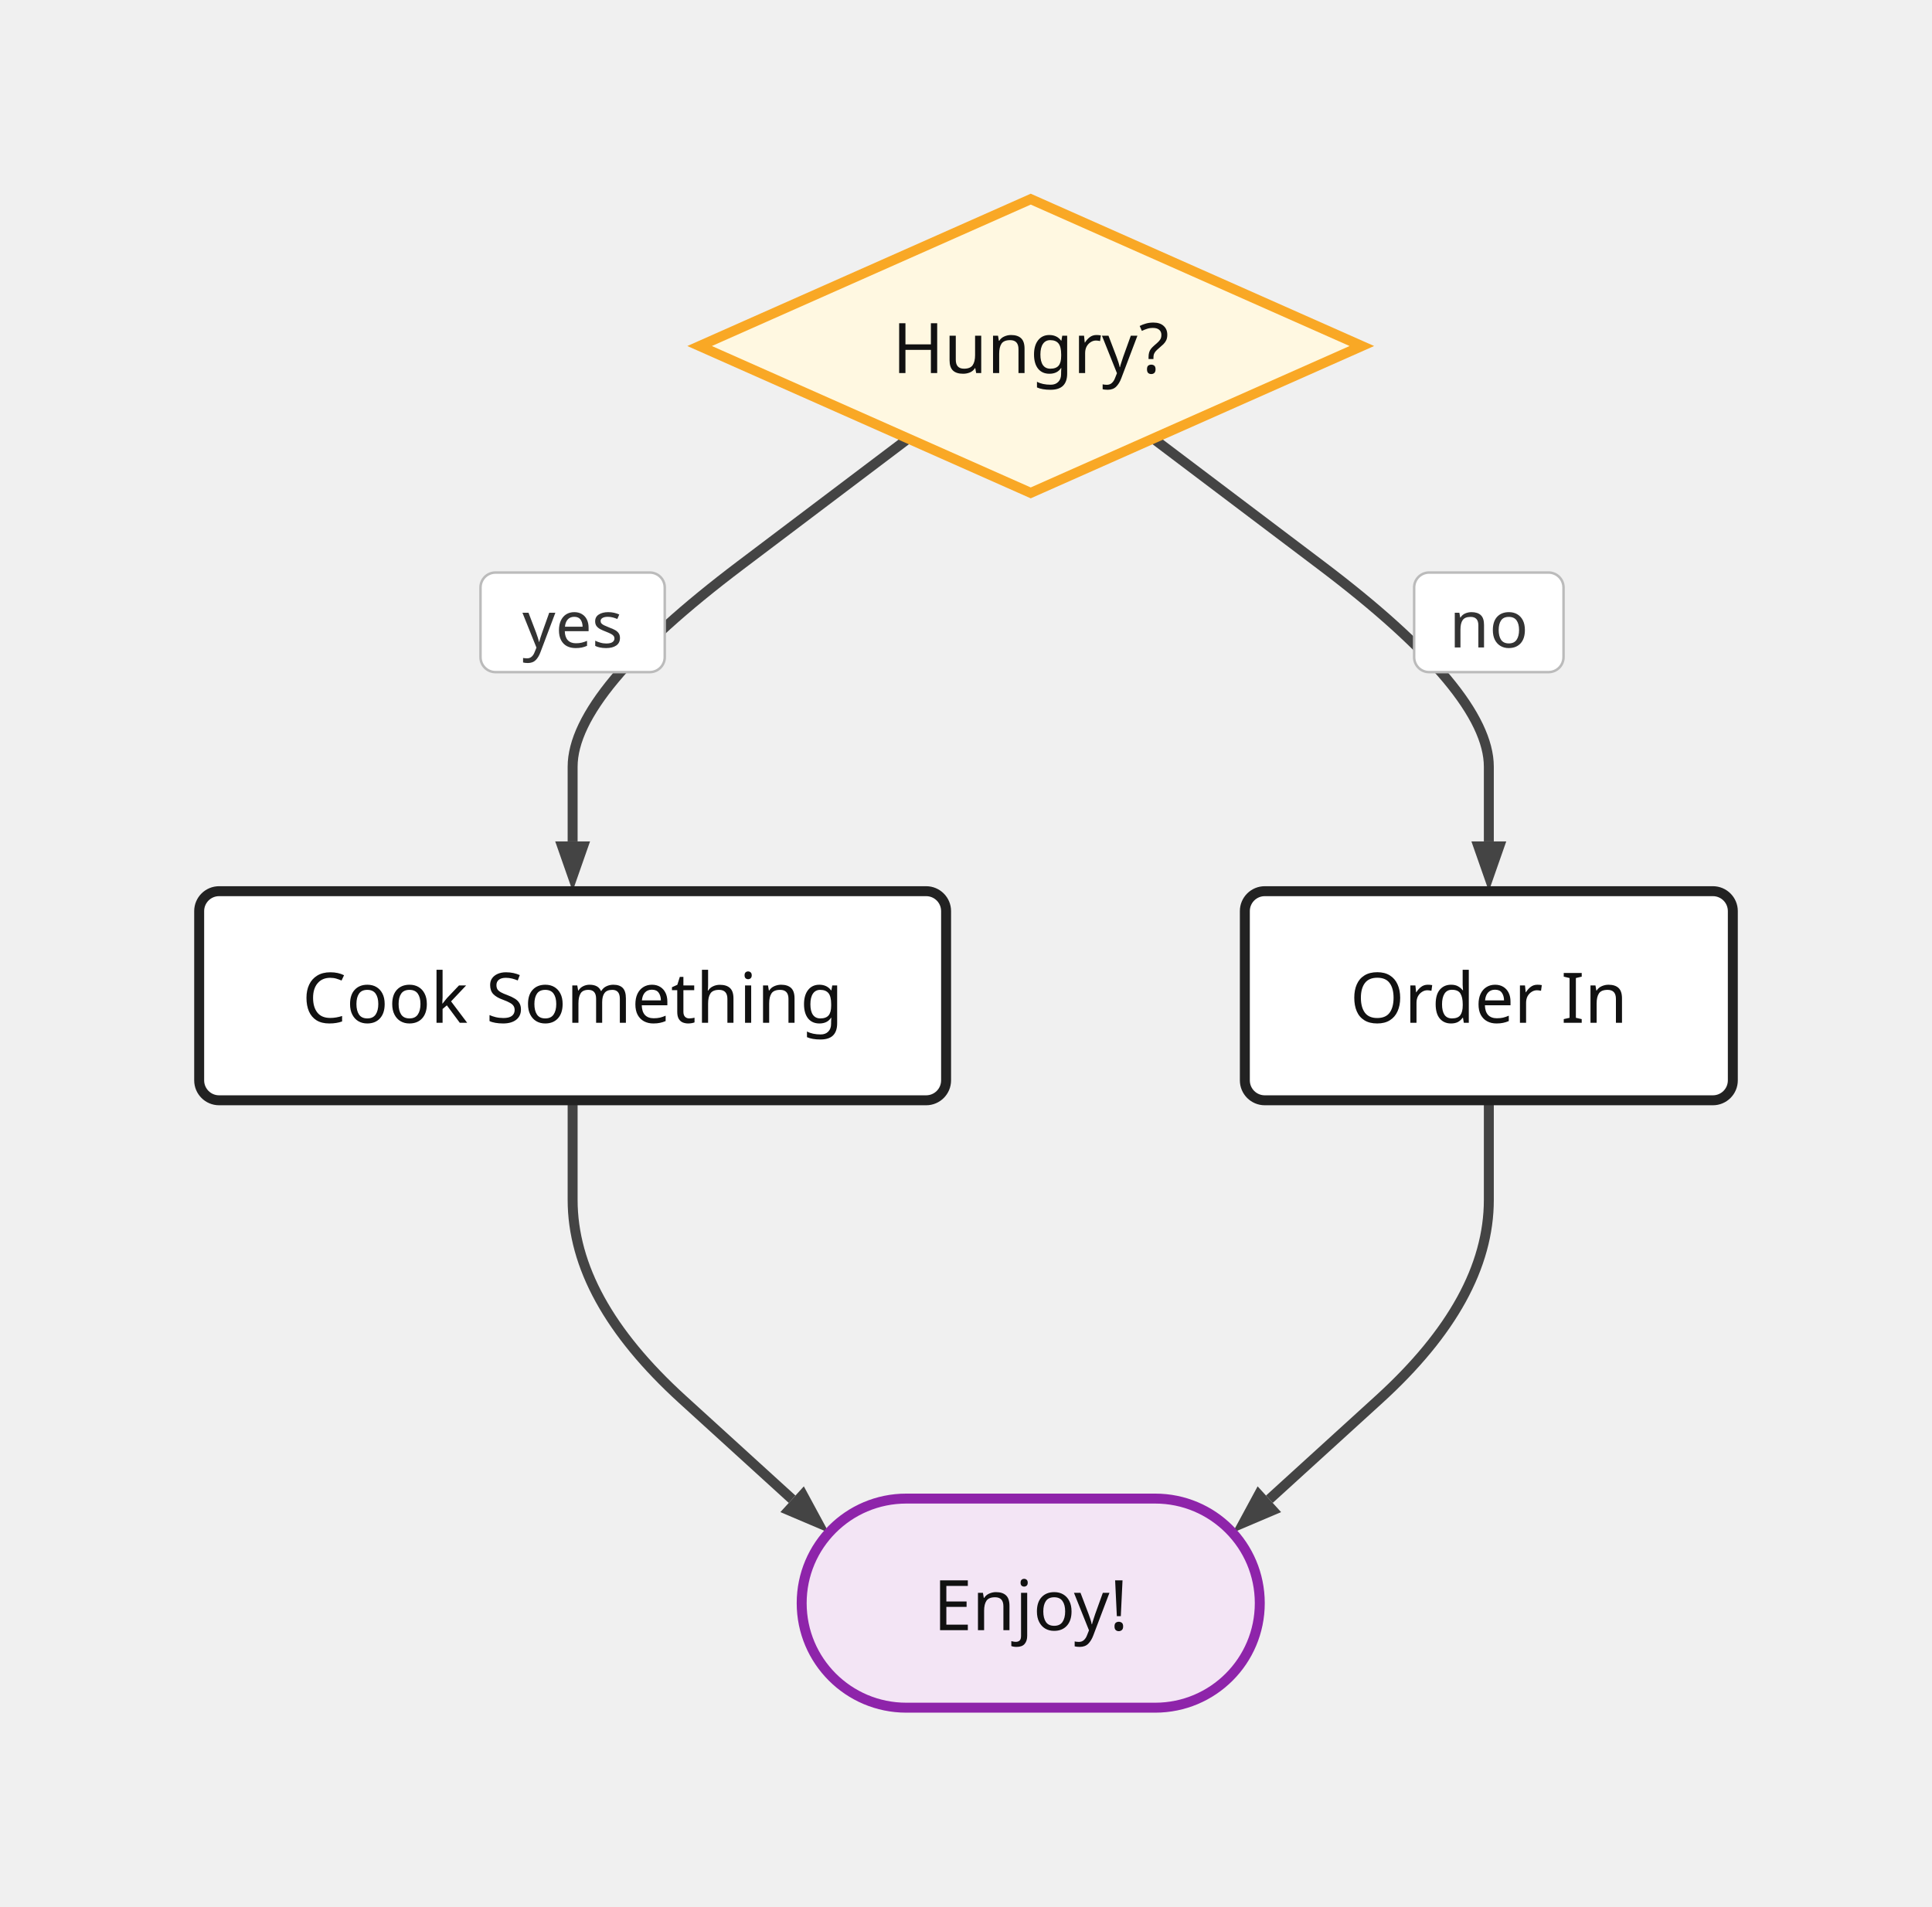
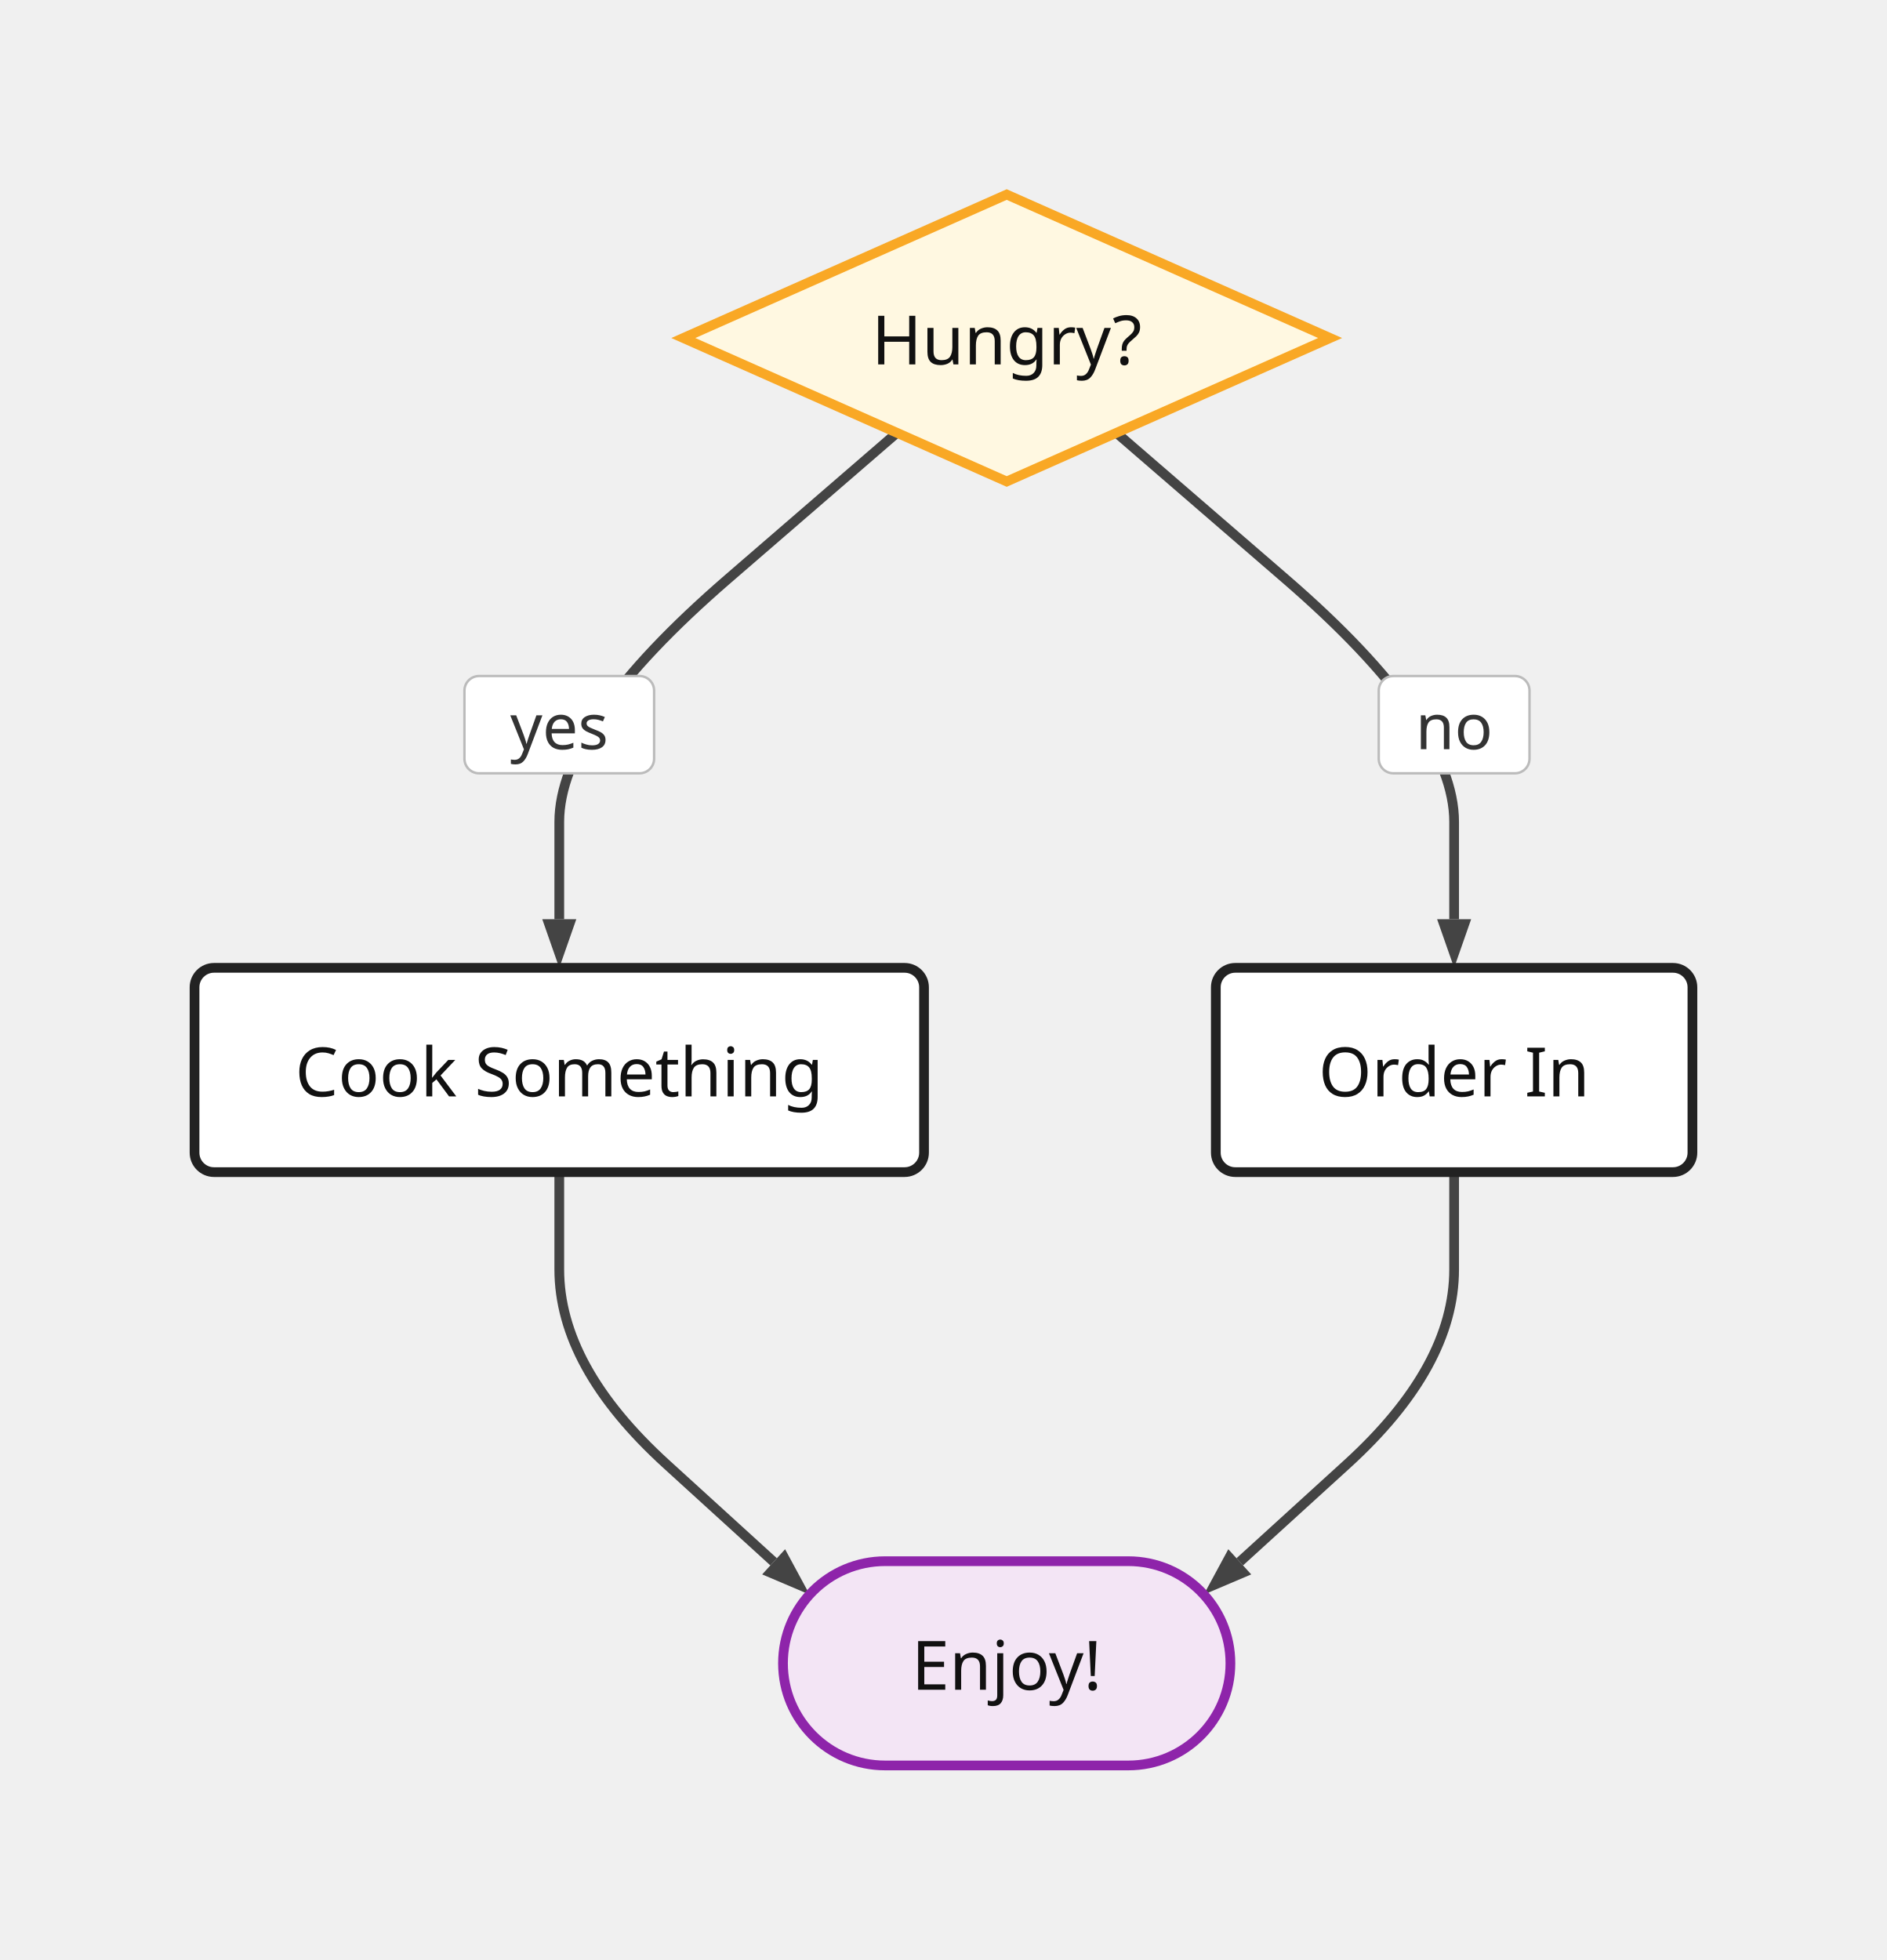
- <svg xmlns="http://www.w3.org/2000/svg" viewBox="-40 -40 388 383" style="max-width:100%">
+ <svg xmlns="http://www.w3.org/2000/svg" viewBox="-40 -40 388 403" style="max-width:100%">
  <defs>
-     <marker id="arrowhead" markerWidth="10" markerHeight="7" refX="0" refY="3.5" orient="auto" markerUnits="userSpaceOnUse">
+     <marker id="glypho-94bk4z-arrowhead" markerWidth="10" markerHeight="7" refX="0" refY="3.5" orient="auto" markerUnits="userSpaceOnUse">
      <polygon points="0 0, 10 3.5, 0 7" fill="#444444" />
    </marker>
-     <marker id="arrowhead-thick" markerWidth="14" markerHeight="10" refX="0" refY="5" orient="auto" markerUnits="userSpaceOnUse">
+     <marker id="glypho-94bk4z-arrowhead-thick" markerWidth="14" markerHeight="10" refX="0" refY="5" orient="auto" markerUnits="userSpaceOnUse">
      <polygon points="0 0, 14 5, 0 10" fill="#444444" />
    </marker>
-     <marker id="arrowhead-reverse" markerWidth="10" markerHeight="7" refX="10" refY="3.5" orient="auto" markerUnits="userSpaceOnUse">
+     <marker id="glypho-94bk4z-arrowhead-reverse" markerWidth="10" markerHeight="7" refX="10" refY="3.5" orient="auto" markerUnits="userSpaceOnUse">
      <polygon points="10 0, 0 3.5, 10 7" fill="#444444" />
    </marker>
  </defs>
-   <path d="M 142.397 48.086 L 108.699 73.543 Q 75 99 75 114 L 75 129" fill="none" stroke="#444444" stroke-width="2" marker-end="url(#arrowhead)" />
-   <path d="M 191.603 48.086 L 225.301 73.543 Q 259 99 259 114 L 259 129" fill="none" stroke="#444444" stroke-width="2" marker-end="url(#arrowhead)" />
-   <path d="M 75 181 L 75 201 Q 75 221 97.039 241.065 L 119.077 261.13" fill="none" stroke="#444444" stroke-width="2" marker-end="url(#arrowhead)" />
-   <path d="M 259 181 L 259 201 Q 259 221 236.961 241.065 L 214.923 261.13" fill="none" stroke="#444444" stroke-width="2" marker-end="url(#arrowhead)" />
+   <path d="M 144.442 48.993 L 109.721 78.997 Q 75 109 75 129 L 75 149" fill="none" stroke="#444444" stroke-width="2" marker-end="url(#glypho-94bk4z-arrowhead)" />
+   <path d="M 189.558 48.993 L 224.279 78.997 Q 259 109 259 129 L 259 149" fill="none" stroke="#444444" stroke-width="2" marker-end="url(#glypho-94bk4z-arrowhead)" />
+   <path d="M 75 201 L 75 221 Q 75 241 97.039 261.065 L 119.077 281.13" fill="none" stroke="#444444" stroke-width="2" marker-end="url(#glypho-94bk4z-arrowhead)" />
+   <path d="M 259 201 L 259 221 Q 259 241 236.961 261.065 L 214.923 281.13" fill="none" stroke="#444444" stroke-width="2" marker-end="url(#glypho-94bk4z-arrowhead)" />
  <g transform="translate(100.5, 0)" data-node-id="hungry">
    <polygon points="66.5,0 133,29.5 66.5,59 0,29.5" fill="#fff8e1" stroke="#f9a825" stroke-width="2" />
    <text x="66.5" y="29.5" text-anchor="middle" dominant-baseline="central" fill="#111111" font-size="14" font-family="system-ui, sans-serif">Hungry?</text>
  </g>
-   <g transform="translate(0, 139)" data-node-id="cook">
+   <g transform="translate(0, 159)" data-node-id="cook">
    <rect x="0" y="0" width="150" height="42" rx="4" ry="4" fill="#ffffff" stroke="#222222" stroke-width="2" />
    <text x="75" y="21" text-anchor="middle" dominant-baseline="central" fill="#111111" font-size="14" font-family="system-ui, sans-serif">Cook Something</text>
  </g>
-   <g transform="translate(210, 139)" data-node-id="order">
+   <g transform="translate(210, 159)" data-node-id="order">
    <rect x="0" y="0" width="98" height="42" rx="4" ry="4" fill="#ffffff" stroke="#222222" stroke-width="2" />
    <text x="49" y="21" text-anchor="middle" dominant-baseline="central" fill="#111111" font-size="14" font-family="system-ui, sans-serif">Order In</text>
  </g>
-   <g transform="translate(121, 261)" data-node-id="enjoy">
+   <g transform="translate(121, 281)" data-node-id="enjoy">
    <rect x="0" y="0" width="92" height="42" rx="21" ry="21" fill="#f3e5f5" stroke="#8e24aa" stroke-width="2" />
    <text x="46" y="21" text-anchor="middle" dominant-baseline="central" fill="#111111" font-size="14" font-family="system-ui, sans-serif">Enjoy!</text>
  </g>
-   <g transform="translate(75, 85)">
-     <rect x="-18.5" y="-10" width="37" height="20" fill="white" stroke="#bbb" stroke-width="0.5" rx="3" />
-     <text text-anchor="middle" dominant-baseline="central" fill="#333333" font-size="13" font-family="system-ui, sans-serif">yes</text>
+   <g transform="translate(75, 109)">
+     <rect x="-19.5" y="-10" width="39" height="20" fill="white" stroke="#bbb" stroke-width="0.5" rx="3" />
+     <text y="0" text-anchor="middle" dominant-baseline="central" fill="#333333" font-size="13" font-family="system-ui, sans-serif">yes</text>
  </g>
-   <g transform="translate(259, 85)">
-     <rect x="-15" y="-10" width="30" height="20" fill="white" stroke="#bbb" stroke-width="0.5" rx="3" />
-     <text text-anchor="middle" dominant-baseline="central" fill="#333333" font-size="13" font-family="system-ui, sans-serif">no</text>
+   <g transform="translate(259, 109)">
+     <rect x="-15.5" y="-10" width="31" height="20" fill="white" stroke="#bbb" stroke-width="0.5" rx="3" />
+     <text y="0" text-anchor="middle" dominant-baseline="central" fill="#333333" font-size="13" font-family="system-ui, sans-serif">no</text>
  </g>
</svg>
